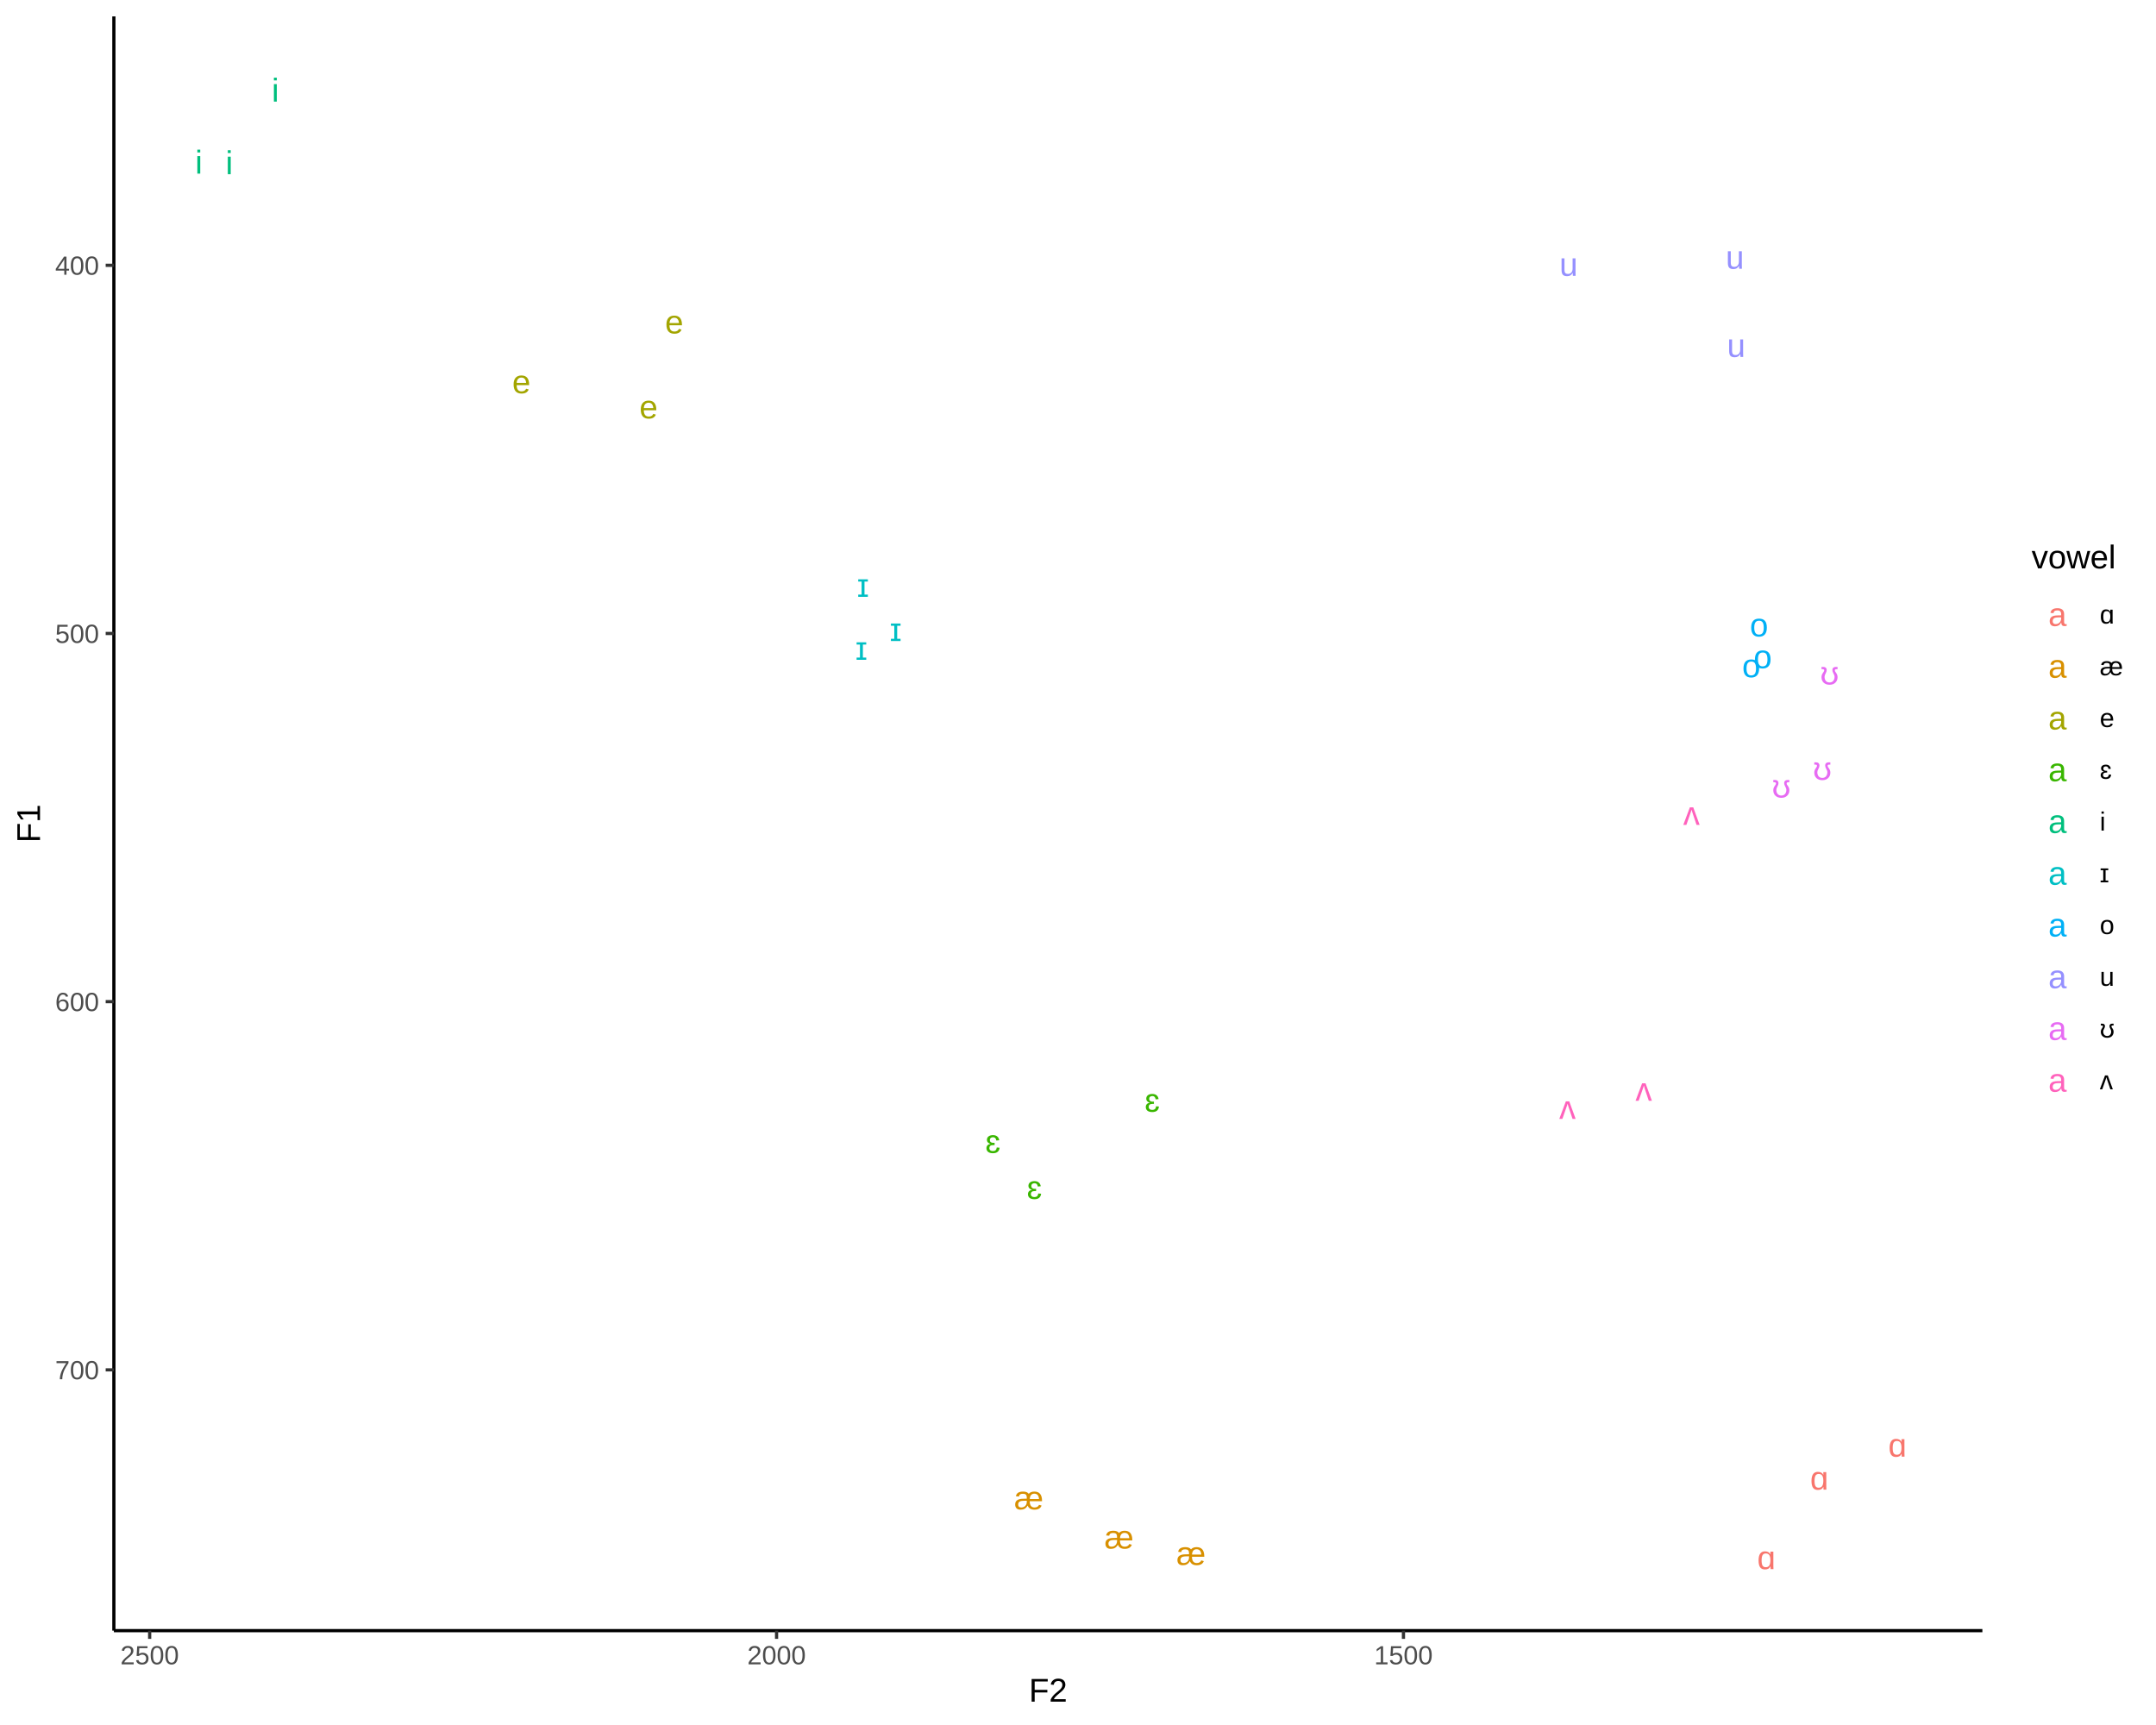
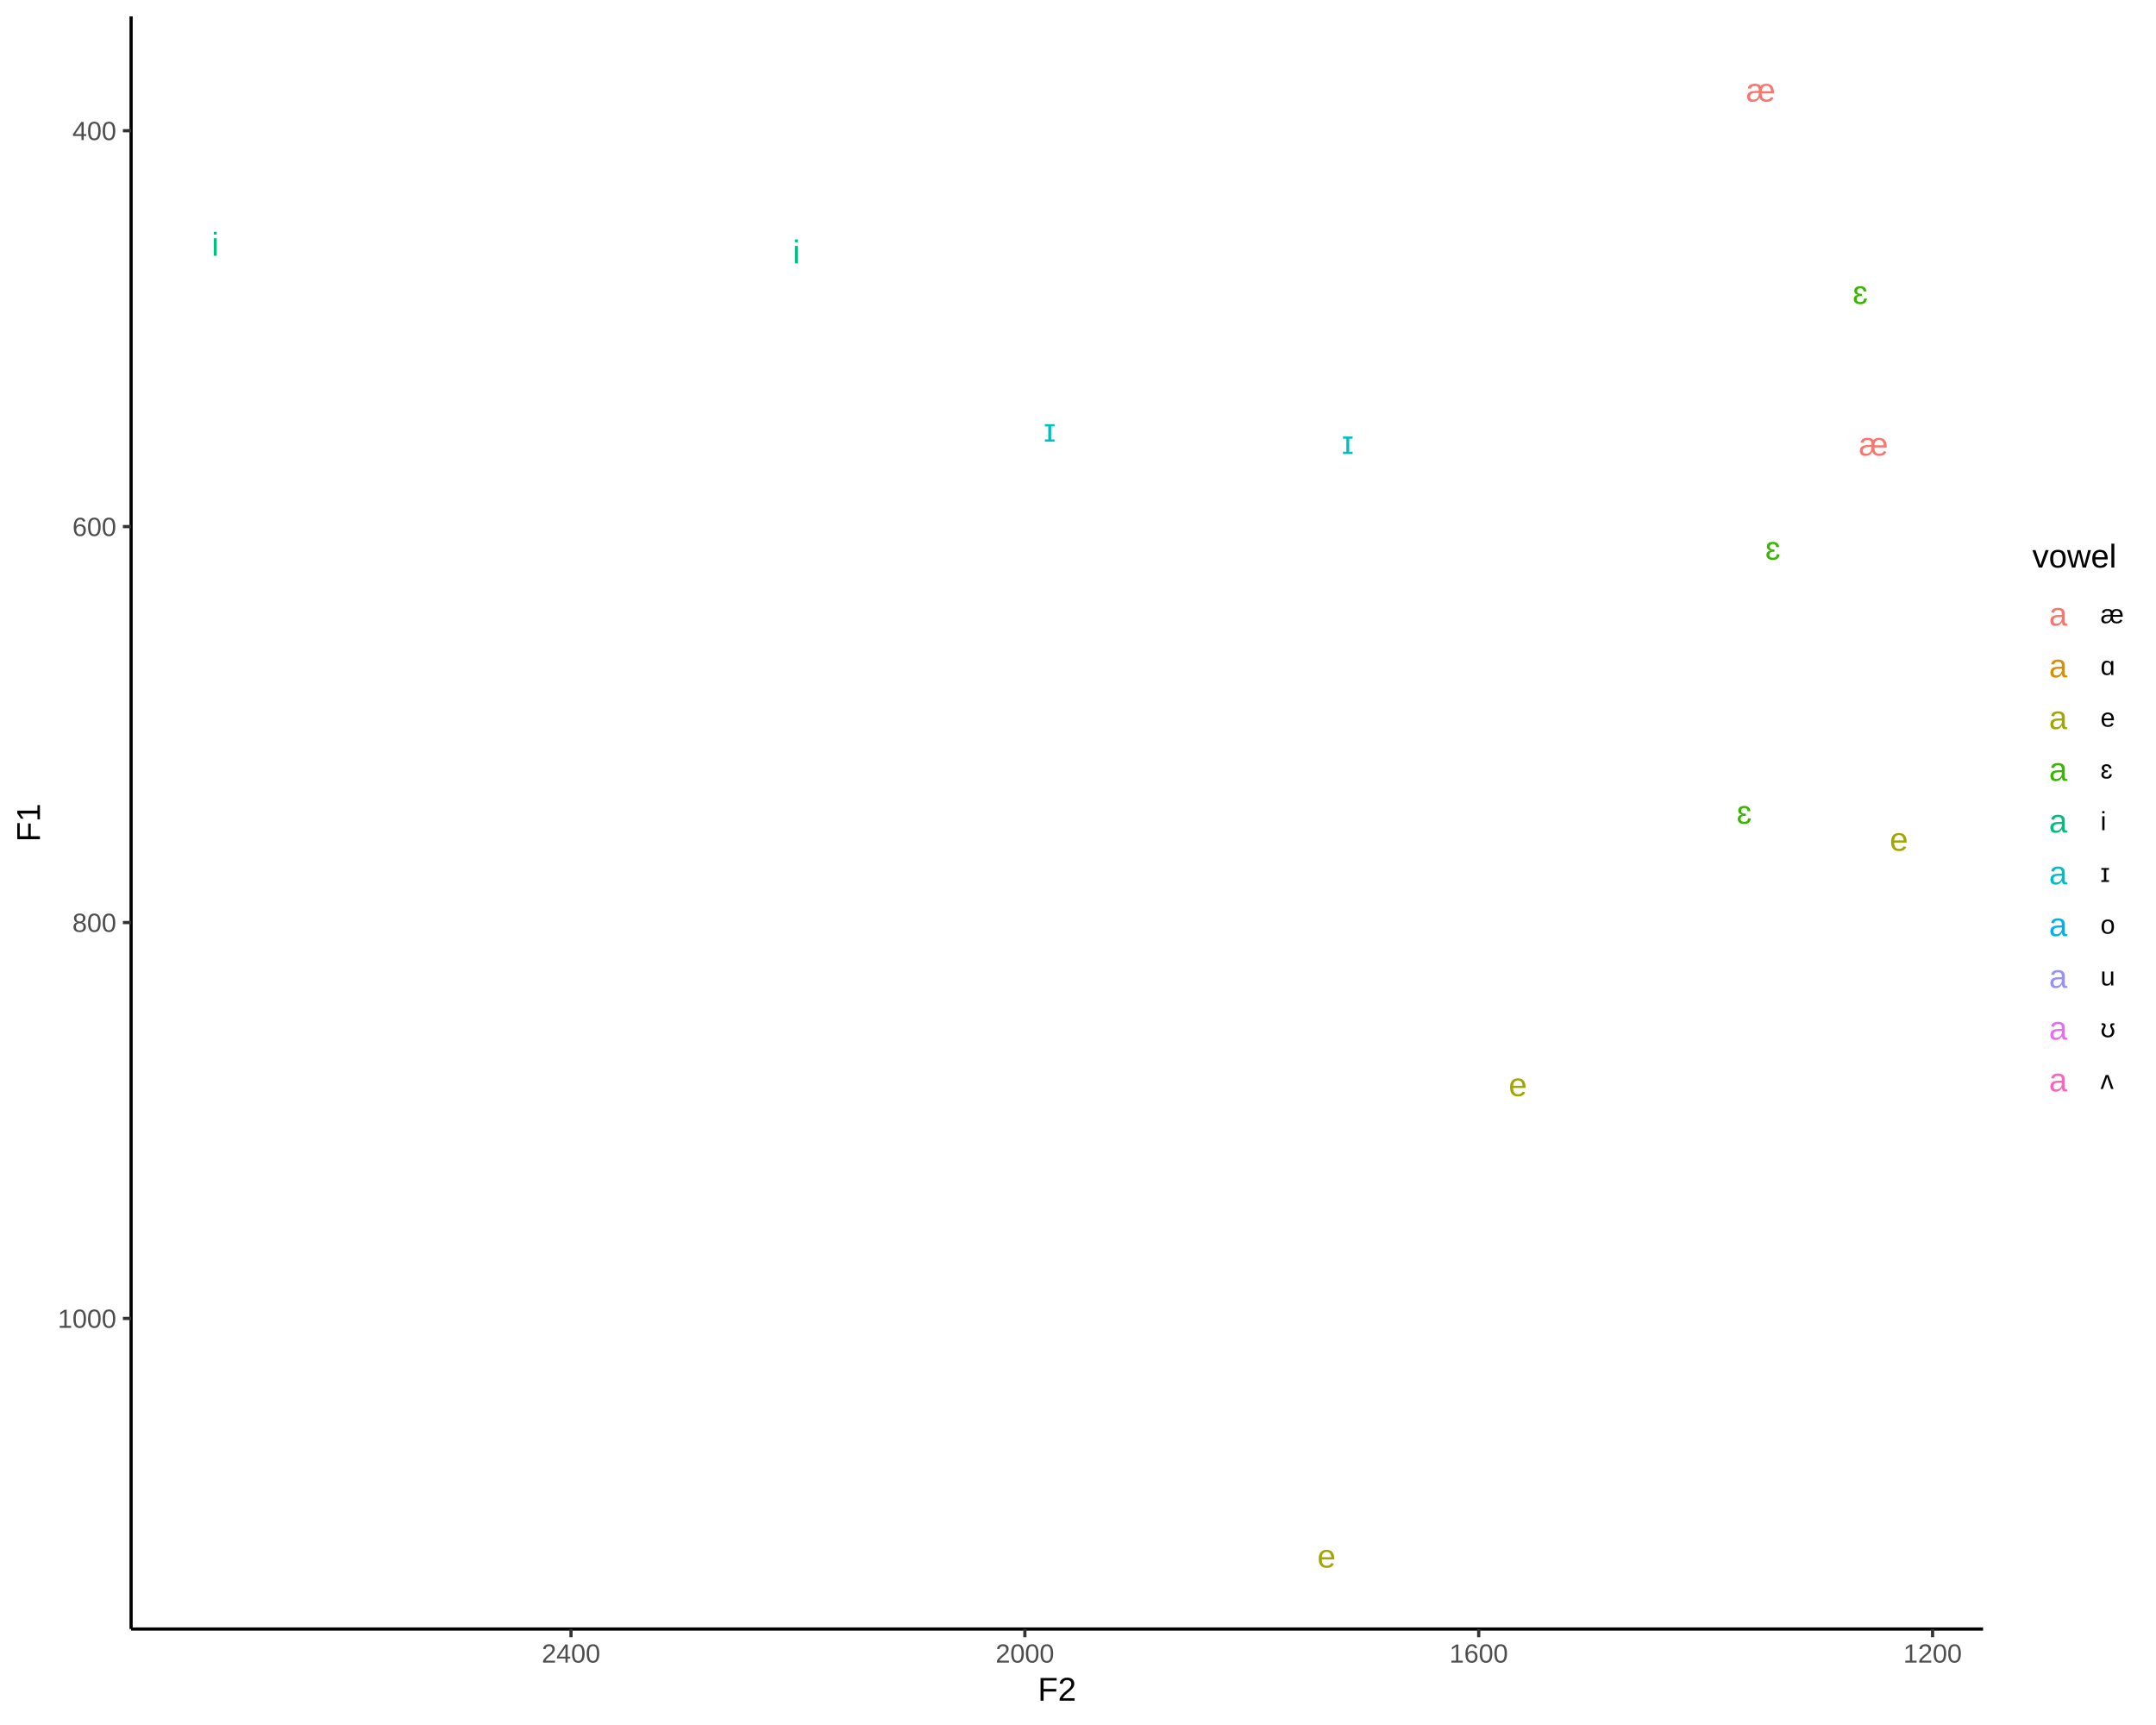
<svg xmlns="http://www.w3.org/2000/svg" class="svglite" width="720.00pt" height="576.00pt" viewBox="0 0 720.00 576.00">
  <defs>
    <style type="text/css">
    .svglite line, .svglite polyline, .svglite polygon, .svglite path, .svglite rect, .svglite circle {
      fill: none;
      stroke: #000000;
      stroke-linecap: round;
      stroke-linejoin: round;
      stroke-miterlimit: 10.00;
    }
    .svglite text {
      white-space: pre;
    }
  </style>
  </defs>
  <rect width="100%" height="100%" style="stroke: none; fill: #FFFFFF;" />
  <defs>
    <clipPath id="cpMC4wMHw3MjAuMDB8MC4wMHw1NzYuMDA=">
      <rect x="0.00" y="0.00" width="720.00" height="576.00" />
    </clipPath>
  </defs>
  <g clip-path="url(#cpMC4wMHw3MjAuMDB8MC4wMHw1NzYuMDA=)">
-     <rect x="0.00" y="0.00" width="720.00" height="576.00" style="stroke-width: 1.07; stroke: #FFFFFF; fill: #FFFFFF;" />
+     <rect x="0" y="0.00" width="720.00" height="576.00" style="stroke-width: 1.07; stroke: #FFFFFF; fill: #FFFFFF;" />
  </g>
  <defs>
-     <clipPath id="cpMzguMDN8NjYyLjAyfDUuNDh8NTQ0LjUw">
-       <rect x="38.03" y="5.48" width="623.98" height="539.02" />
+     <clipPath id="cpNDMuNzh8NjYyLjI1fDUuNDh8NTQzLjk2">
+       <rect x="43.78" y="5.48" width="618.47" height="538.48" />
    </clipPath>
  </defs>
-   <g clip-path="url(#cpMzguMDN8NjYyLjAyfDUuNDh8NTQ0LjUw)">
-     <rect x="38.03" y="5.48" width="623.98" height="539.02" style="stroke-width: 1.07; stroke: none; fill: #FFFFFF;" />
-     <text x="66.40" y="57.98" text-anchor="middle" style="font-size: 11.04px;fill: #00BF7D; font-family: &quot;Arial&quot;;" textLength="2.45px" lengthAdjust="spacingAndGlyphs">i</text>
-     <text x="76.57" y="58.17" text-anchor="middle" style="font-size: 11.04px;fill: #00BF7D; font-family: &quot;Arial&quot;;" textLength="2.45px" lengthAdjust="spacingAndGlyphs">i</text>
-     <text x="91.96" y="33.93" text-anchor="middle" style="font-size: 11.04px;fill: #00BF7D; font-family: &quot;Arial&quot;;" textLength="2.45px" lengthAdjust="spacingAndGlyphs">i</text>
-     <text x="288.21" y="199.29" text-anchor="middle" style="font-size: 11.04px;fill: #00BFC4; font-family: &quot;Arial&quot;;" textLength="3.92px" lengthAdjust="spacingAndGlyphs">ɪ</text>
-     <text x="299.13" y="214.05" text-anchor="middle" style="font-size: 11.04px;fill: #00BFC4; font-family: &quot;Arial&quot;;" textLength="3.92px" lengthAdjust="spacingAndGlyphs">ɪ</text>
-     <text x="287.67" y="220.32" text-anchor="middle" style="font-size: 11.04px;fill: #00BFC4; font-family: &quot;Arial&quot;;" textLength="3.92px" lengthAdjust="spacingAndGlyphs">ɪ</text>
-     <text x="225.16" y="111.33" text-anchor="middle" style="font-size: 11.04px;fill: #A3A500; font-family: &quot;Arial&quot;;" textLength="6.13px" lengthAdjust="spacingAndGlyphs">e</text>
-     <text x="216.59" y="139.71" text-anchor="middle" style="font-size: 11.04px;fill: #A3A500; font-family: &quot;Arial&quot;;" textLength="6.13px" lengthAdjust="spacingAndGlyphs">e</text>
-     <text x="174.12" y="131.31" text-anchor="middle" style="font-size: 11.04px;fill: #A3A500; font-family: &quot;Arial&quot;;" textLength="6.13px" lengthAdjust="spacingAndGlyphs">e</text>
-     <text x="345.43" y="400.33" text-anchor="middle" style="font-size: 11.04px;fill: #39B600; font-family: &quot;Arial&quot;;" textLength="5.05px" lengthAdjust="spacingAndGlyphs">ɛ</text>
-     <text x="331.57" y="384.97" text-anchor="middle" style="font-size: 11.04px;fill: #39B600; font-family: &quot;Arial&quot;;" textLength="5.05px" lengthAdjust="spacingAndGlyphs">ɛ</text>
-     <text x="384.78" y="371.22" text-anchor="middle" style="font-size: 11.04px;fill: #39B600; font-family: &quot;Arial&quot;;" textLength="5.05px" lengthAdjust="spacingAndGlyphs">ɛ</text>
-     <text x="343.57" y="503.99" text-anchor="middle" style="font-size: 11.04px;fill: #D89000; font-family: &quot;Arial&quot;;" textLength="9.81px" lengthAdjust="spacingAndGlyphs">æ</text>
-     <text x="373.71" y="517.08" text-anchor="middle" style="font-size: 11.04px;fill: #D89000; font-family: &quot;Arial&quot;;" textLength="9.81px" lengthAdjust="spacingAndGlyphs">æ</text>
-     <text x="397.75" y="522.55" text-anchor="middle" style="font-size: 11.04px;fill: #D89000; font-family: &quot;Arial&quot;;" textLength="9.81px" lengthAdjust="spacingAndGlyphs">æ</text>
-     <text x="633.65" y="486.40" text-anchor="middle" style="font-size: 11.04px;fill: #F8766D; font-family: &quot;Arial&quot;;" textLength="6.13px" lengthAdjust="spacingAndGlyphs">ɑ</text>
-     <text x="607.55" y="497.41" text-anchor="middle" style="font-size: 11.04px;fill: #F8766D; font-family: &quot;Arial&quot;;" textLength="6.13px" lengthAdjust="spacingAndGlyphs">ɑ</text>
-     <text x="589.88" y="523.95" text-anchor="middle" style="font-size: 11.04px;fill: #F8766D; font-family: &quot;Arial&quot;;" textLength="6.13px" lengthAdjust="spacingAndGlyphs">ɑ</text>
-     <text x="588.66" y="223.12" text-anchor="middle" style="font-size: 11.04px;fill: #00B0F6; font-family: &quot;Arial&quot;;" textLength="6.13px" lengthAdjust="spacingAndGlyphs">o</text>
-     <text x="584.84" y="226.14" text-anchor="middle" style="font-size: 11.04px;fill: #00B0F6; font-family: &quot;Arial&quot;;" textLength="6.13px" lengthAdjust="spacingAndGlyphs">o</text>
-     <text x="587.42" y="212.51" text-anchor="middle" style="font-size: 11.04px;fill: #00B0F6; font-family: &quot;Arial&quot;;" textLength="6.13px" lengthAdjust="spacingAndGlyphs">o</text>
-     <text x="564.87" y="275.44" text-anchor="middle" style="font-size: 11.04px;fill: #FF62BC; font-family: &quot;Arial&quot;;" textLength="5.52px" lengthAdjust="spacingAndGlyphs">ʌ</text>
-     <text x="523.46" y="373.61" text-anchor="middle" style="font-size: 11.04px;fill: #FF62BC; font-family: &quot;Arial&quot;;" textLength="5.52px" lengthAdjust="spacingAndGlyphs">ʌ</text>
-     <text x="548.93" y="367.56" text-anchor="middle" style="font-size: 11.04px;fill: #FF62BC; font-family: &quot;Arial&quot;;" textLength="5.52px" lengthAdjust="spacingAndGlyphs">ʌ</text>
-     <text x="594.88" y="266.30" text-anchor="middle" style="font-size: 11.04px;fill: #E76BF3; font-family: &quot;Arial&quot;;" textLength="6.27px" lengthAdjust="spacingAndGlyphs">ʊ</text>
-     <text x="608.57" y="260.41" text-anchor="middle" style="font-size: 11.04px;fill: #E76BF3; font-family: &quot;Arial&quot;;" textLength="6.27px" lengthAdjust="spacingAndGlyphs">ʊ</text>
-     <text x="610.98" y="228.54" text-anchor="middle" style="font-size: 11.04px;fill: #E76BF3; font-family: &quot;Arial&quot;;" textLength="6.27px" lengthAdjust="spacingAndGlyphs">ʊ</text>
-     <text x="523.84" y="92.11" text-anchor="middle" style="font-size: 11.04px;fill: #9590FF; font-family: &quot;Arial&quot;;" textLength="6.13px" lengthAdjust="spacingAndGlyphs">u</text>
-     <text x="579.81" y="119.19" text-anchor="middle" style="font-size: 11.04px;fill: #9590FF; font-family: &quot;Arial&quot;;" textLength="6.13px" lengthAdjust="spacingAndGlyphs">u</text>
-     <text x="579.38" y="89.74" text-anchor="middle" style="font-size: 11.04px;fill: #9590FF; font-family: &quot;Arial&quot;;" textLength="6.13px" lengthAdjust="spacingAndGlyphs">u</text>
+   <g clip-path="url(#cpNDMuNzh8NjYyLjI1fDUuNDh8NTQzLjk2)">
+     <rect x="43.78" y="5.48" width="618.47" height="538.48" style="stroke-width: 1.07; stroke: none; fill: #FFFFFF;" />
+     <text x="71.89" y="85.40" text-anchor="middle" style="font-size: 11.04px;fill: #00BF7D; font-family: &quot;Liberation Sans&quot;;" textLength="2.84px" lengthAdjust="spacingAndGlyphs">i</text>
+     <text x="265.96" y="87.95" text-anchor="middle" style="font-size: 11.04px;fill: #00BF7D; font-family: &quot;Liberation Sans&quot;;" textLength="2.84px" lengthAdjust="spacingAndGlyphs">i</text>
+     <text x="350.55" y="147.48" text-anchor="middle" style="font-size: 11.04px;fill: #00BFC4; font-family: &quot;Liberation Sans&quot;;" textLength="3.53px" lengthAdjust="spacingAndGlyphs">ɪ</text>
+     <text x="450.09" y="151.59" text-anchor="middle" style="font-size: 11.04px;fill: #00BFC4; font-family: &quot;Liberation Sans&quot;;" textLength="3.53px" lengthAdjust="spacingAndGlyphs">ɪ</text>
+     <text x="506.89" y="366.01" text-anchor="middle" style="font-size: 11.04px;fill: #A3A500; font-family: &quot;Liberation Sans&quot;;" textLength="6.22px" lengthAdjust="spacingAndGlyphs">e</text>
+     <text x="634.14" y="284.08" text-anchor="middle" style="font-size: 11.04px;fill: #A3A500; font-family: &quot;Liberation Sans&quot;;" textLength="6.22px" lengthAdjust="spacingAndGlyphs">e</text>
+     <text x="443.00" y="523.43" text-anchor="middle" style="font-size: 11.04px;fill: #A3A500; font-family: &quot;Liberation Sans&quot;;" textLength="6.22px" lengthAdjust="spacingAndGlyphs">e</text>
+     <text x="592.04" y="186.86" text-anchor="middle" style="font-size: 11.04px;fill: #39B600; font-family: &quot;Liberation Sans&quot;;" textLength="5.33px" lengthAdjust="spacingAndGlyphs">ɛ</text>
+     <text x="582.47" y="275.03" text-anchor="middle" style="font-size: 11.04px;fill: #39B600; font-family: &quot;Liberation Sans&quot;;" textLength="5.33px" lengthAdjust="spacingAndGlyphs">ɛ</text>
+     <text x="621.22" y="101.48" text-anchor="middle" style="font-size: 11.04px;fill: #39B600; font-family: &quot;Liberation Sans&quot;;" textLength="5.33px" lengthAdjust="spacingAndGlyphs">ɛ</text>
+     <text x="625.65" y="152.13" text-anchor="middle" style="font-size: 11.04px;fill: #F8766D; font-family: &quot;Liberation Sans&quot;;" textLength="9.53px" lengthAdjust="spacingAndGlyphs">æ</text>
+     <text x="588.00" y="33.90" text-anchor="middle" style="font-size: 11.04px;fill: #F8766D; font-family: &quot;Liberation Sans&quot;;" textLength="9.53px" lengthAdjust="spacingAndGlyphs">æ</text>
  </g>
  <g clip-path="url(#cpMC4wMHw3MjAuMDB8MC4wMHw1NzYuMDA=)">
-     <polyline points="38.03,544.50 38.03,5.48 " style="stroke-width: 1.07; stroke-linecap: butt;" />
-     <text x="33.10" y="91.74" text-anchor="end" style="font-size: 8.80px;fill: #4D4D4D; font-family: &quot;Arial&quot;;" textLength="14.69px" lengthAdjust="spacingAndGlyphs">400</text>
-     <text x="33.10" y="214.68" text-anchor="end" style="font-size: 8.80px;fill: #4D4D4D; font-family: &quot;Arial&quot;;" textLength="14.69px" lengthAdjust="spacingAndGlyphs">500</text>
-     <text x="33.10" y="337.62" text-anchor="end" style="font-size: 8.80px;fill: #4D4D4D; font-family: &quot;Arial&quot;;" textLength="14.69px" lengthAdjust="spacingAndGlyphs">600</text>
-     <text x="33.10" y="460.56" text-anchor="end" style="font-size: 8.80px;fill: #4D4D4D; font-family: &quot;Arial&quot;;" textLength="14.69px" lengthAdjust="spacingAndGlyphs">700</text>
-     <polyline points="35.29,88.59 38.03,88.59 " style="stroke-width: 1.07; stroke: #333333; stroke-linecap: butt;" />
-     <polyline points="35.29,211.53 38.03,211.53 " style="stroke-width: 1.07; stroke: #333333; stroke-linecap: butt;" />
-     <polyline points="35.29,334.47 38.03,334.47 " style="stroke-width: 1.07; stroke: #333333; stroke-linecap: butt;" />
-     <polyline points="35.29,457.41 38.03,457.41 " style="stroke-width: 1.07; stroke: #333333; stroke-linecap: butt;" />
-     <polyline points="38.03,544.50 662.02,544.50 " style="stroke-width: 1.07; stroke-linecap: butt;" />
-     <polyline points="468.69,547.24 468.69,544.50 " style="stroke-width: 1.07; stroke: #333333; stroke-linecap: butt;" />
-     <polyline points="259.34,547.24 259.34,544.50 " style="stroke-width: 1.07; stroke: #333333; stroke-linecap: butt;" />
-     <polyline points="49.98,547.24 49.98,544.50 " style="stroke-width: 1.07; stroke: #333333; stroke-linecap: butt;" />
-     <text x="468.69" y="555.74" text-anchor="middle" style="font-size: 8.80px;fill: #4D4D4D; font-family: &quot;Arial&quot;;" textLength="19.58px" lengthAdjust="spacingAndGlyphs">1500</text>
-     <text x="259.34" y="555.74" text-anchor="middle" style="font-size: 8.80px;fill: #4D4D4D; font-family: &quot;Arial&quot;;" textLength="19.58px" lengthAdjust="spacingAndGlyphs">2000</text>
-     <text x="49.98" y="555.74" text-anchor="middle" style="font-size: 8.80px;fill: #4D4D4D; font-family: &quot;Arial&quot;;" textLength="19.58px" lengthAdjust="spacingAndGlyphs">2500</text>
-     <text x="350.03" y="568.20" text-anchor="middle" style="font-size: 11.00px; font-family: &quot;Arial&quot;;" textLength="12.84px" lengthAdjust="spacingAndGlyphs">F2</text>
-     <text transform="translate(13.36,274.99) rotate(-90)" text-anchor="middle" style="font-size: 11.00px; font-family: &quot;Arial&quot;;" textLength="12.84px" lengthAdjust="spacingAndGlyphs">F1</text>
-     <rect x="672.98" y="175.27" width="41.54" height="199.43" style="stroke-width: 1.07; stroke: none; fill: #FFFFFF;" />
-     <text x="678.46" y="189.79" style="font-size: 11.00px; font-family: &quot;Arial&quot;;" textLength="28.12px" lengthAdjust="spacingAndGlyphs">vowel</text>
-     <text x="687.10" y="209.02" text-anchor="middle" style="font-size: 11.04px;fill: #F8766D; font-family: &quot;Arial&quot;;" textLength="6.13px" lengthAdjust="spacingAndGlyphs">a</text>
-     <text x="687.10" y="226.30" text-anchor="middle" style="font-size: 11.04px;fill: #D89000; font-family: &quot;Arial&quot;;" textLength="6.13px" lengthAdjust="spacingAndGlyphs">a</text>
-     <text x="687.10" y="243.58" text-anchor="middle" style="font-size: 11.04px;fill: #A3A500; font-family: &quot;Arial&quot;;" textLength="6.13px" lengthAdjust="spacingAndGlyphs">a</text>
-     <text x="687.10" y="260.86" text-anchor="middle" style="font-size: 11.04px;fill: #39B600; font-family: &quot;Arial&quot;;" textLength="6.13px" lengthAdjust="spacingAndGlyphs">a</text>
-     <text x="687.10" y="278.14" text-anchor="middle" style="font-size: 11.04px;fill: #00BF7D; font-family: &quot;Arial&quot;;" textLength="6.13px" lengthAdjust="spacingAndGlyphs">a</text>
-     <text x="687.10" y="295.42" text-anchor="middle" style="font-size: 11.04px;fill: #00BFC4; font-family: &quot;Arial&quot;;" textLength="6.13px" lengthAdjust="spacingAndGlyphs">a</text>
-     <text x="687.10" y="312.70" text-anchor="middle" style="font-size: 11.04px;fill: #00B0F6; font-family: &quot;Arial&quot;;" textLength="6.13px" lengthAdjust="spacingAndGlyphs">a</text>
-     <text x="687.10" y="329.98" text-anchor="middle" style="font-size: 11.04px;fill: #9590FF; font-family: &quot;Arial&quot;;" textLength="6.13px" lengthAdjust="spacingAndGlyphs">a</text>
-     <text x="687.10" y="347.26" text-anchor="middle" style="font-size: 11.04px;fill: #E76BF3; font-family: &quot;Arial&quot;;" textLength="6.13px" lengthAdjust="spacingAndGlyphs">a</text>
-     <text x="687.10" y="364.54" text-anchor="middle" style="font-size: 11.04px;fill: #FF62BC; font-family: &quot;Arial&quot;;" textLength="6.13px" lengthAdjust="spacingAndGlyphs">a</text>
-     <text x="701.21" y="208.22" style="font-size: 8.80px; font-family: &quot;Arial&quot;;" textLength="4.90px" lengthAdjust="spacingAndGlyphs">ɑ</text>
-     <text x="701.21" y="225.50" style="font-size: 8.80px; font-family: &quot;Arial&quot;;" textLength="7.83px" lengthAdjust="spacingAndGlyphs">æ</text>
-     <text x="701.21" y="242.78" style="font-size: 8.80px; font-family: &quot;Arial&quot;;" textLength="4.90px" lengthAdjust="spacingAndGlyphs">e</text>
-     <text x="701.21" y="260.06" style="font-size: 8.80px; font-family: &quot;Arial&quot;;" textLength="4.03px" lengthAdjust="spacingAndGlyphs">ɛ</text>
-     <text x="701.21" y="277.34" style="font-size: 8.80px; font-family: &quot;Arial&quot;;" textLength="1.95px" lengthAdjust="spacingAndGlyphs">i</text>
-     <text x="701.21" y="294.62" style="font-size: 8.80px; font-family: &quot;Arial&quot;;" textLength="3.13px" lengthAdjust="spacingAndGlyphs">ɪ</text>
-     <text x="701.21" y="311.90" style="font-size: 8.80px; font-family: &quot;Arial&quot;;" textLength="4.90px" lengthAdjust="spacingAndGlyphs">o</text>
-     <text x="701.21" y="329.18" style="font-size: 8.80px; font-family: &quot;Arial&quot;;" textLength="4.90px" lengthAdjust="spacingAndGlyphs">u</text>
-     <text x="701.21" y="346.46" style="font-size: 8.80px; font-family: &quot;Arial&quot;;" textLength="5.00px" lengthAdjust="spacingAndGlyphs">ʊ</text>
-     <text x="701.21" y="363.74" style="font-size: 8.80px; font-family: &quot;Arial&quot;;" textLength="4.40px" lengthAdjust="spacingAndGlyphs">ʌ</text>
+     <polyline points="43.78,543.96 43.78,5.48 " style="stroke-width: 1.07; stroke-linecap: butt;" />
+     <text x="38.85" y="46.78" text-anchor="end" style="font-size: 8.80px;fill: #4D4D4D; font-family: &quot;Liberation Sans&quot;;" textLength="15.10px" lengthAdjust="spacingAndGlyphs">400</text>
+     <text x="38.85" y="178.98" text-anchor="end" style="font-size: 8.80px;fill: #4D4D4D; font-family: &quot;Liberation Sans&quot;;" textLength="15.10px" lengthAdjust="spacingAndGlyphs">600</text>
+     <text x="38.85" y="311.18" text-anchor="end" style="font-size: 8.80px;fill: #4D4D4D; font-family: &quot;Liberation Sans&quot;;" textLength="15.10px" lengthAdjust="spacingAndGlyphs">800</text>
+     <text x="38.85" y="443.38" text-anchor="end" style="font-size: 8.80px;fill: #4D4D4D; font-family: &quot;Liberation Sans&quot;;" textLength="20.13px" lengthAdjust="spacingAndGlyphs">1000</text>
+     <polyline points="41.04,43.64 43.78,43.64 " style="stroke-width: 1.07; stroke: #333333; stroke-linecap: butt;" />
+     <polyline points="41.04,175.84 43.78,175.84 " style="stroke-width: 1.07; stroke: #333333; stroke-linecap: butt;" />
+     <polyline points="41.04,308.04 43.78,308.04 " style="stroke-width: 1.07; stroke: #333333; stroke-linecap: butt;" />
+     <polyline points="41.04,440.24 43.78,440.24 " style="stroke-width: 1.07; stroke: #333333; stroke-linecap: butt;" />
+     <polyline points="43.78,543.96 662.25,543.96 " style="stroke-width: 1.07; stroke-linecap: butt;" />
+     <polyline points="645.39,546.70 645.39,543.96 " style="stroke-width: 1.07; stroke: #333333; stroke-linecap: butt;" />
+     <polyline points="493.82,546.70 493.82,543.96 " style="stroke-width: 1.07; stroke: #333333; stroke-linecap: butt;" />
+     <polyline points="342.26,546.70 342.26,543.96 " style="stroke-width: 1.07; stroke: #333333; stroke-linecap: butt;" />
+     <polyline points="190.69,546.70 190.69,543.96 " style="stroke-width: 1.07; stroke: #333333; stroke-linecap: butt;" />
+     <text x="645.39" y="555.17" text-anchor="middle" style="font-size: 8.80px;fill: #4D4D4D; font-family: &quot;Liberation Sans&quot;;" textLength="20.13px" lengthAdjust="spacingAndGlyphs">1200</text>
+     <text x="493.82" y="555.17" text-anchor="middle" style="font-size: 8.80px;fill: #4D4D4D; font-family: &quot;Liberation Sans&quot;;" textLength="20.13px" lengthAdjust="spacingAndGlyphs">1600</text>
+     <text x="342.26" y="555.17" text-anchor="middle" style="font-size: 8.80px;fill: #4D4D4D; font-family: &quot;Liberation Sans&quot;;" textLength="20.13px" lengthAdjust="spacingAndGlyphs">2000</text>
+     <text x="190.69" y="555.17" text-anchor="middle" style="font-size: 8.80px;fill: #4D4D4D; font-family: &quot;Liberation Sans&quot;;" textLength="20.13px" lengthAdjust="spacingAndGlyphs">2400</text>
+     <text x="353.01" y="567.88" text-anchor="middle" style="font-size: 11.00px; font-family: &quot;Liberation Sans&quot;;" textLength="12.00px" lengthAdjust="spacingAndGlyphs">F2</text>
+     <text transform="translate(13.33,274.72) rotate(-90)" text-anchor="middle" style="font-size: 11.00px; font-family: &quot;Liberation Sans&quot;;" textLength="12.00px" lengthAdjust="spacingAndGlyphs">F1</text>
+     <rect x="673.21" y="174.85" width="41.31" height="199.74" style="stroke-width: 1.07; stroke: none; fill: #FFFFFF;" />
+     <text x="678.69" y="189.51" style="font-size: 11.00px; font-family: &quot;Liberation Sans&quot;;" textLength="29.94px" lengthAdjust="spacingAndGlyphs">vowel</text>
+     <text x="687.33" y="208.89" text-anchor="middle" style="font-size: 11.04px;fill: #F8766D; font-family: &quot;Liberation Sans&quot;;" textLength="6.18px" lengthAdjust="spacingAndGlyphs">a</text>
+     <text x="687.33" y="226.17" text-anchor="middle" style="font-size: 11.04px;fill: #D89000; font-family: &quot;Liberation Sans&quot;;" textLength="6.18px" lengthAdjust="spacingAndGlyphs">a</text>
+     <text x="687.33" y="243.45" text-anchor="middle" style="font-size: 11.04px;fill: #A3A500; font-family: &quot;Liberation Sans&quot;;" textLength="6.18px" lengthAdjust="spacingAndGlyphs">a</text>
+     <text x="687.33" y="260.73" text-anchor="middle" style="font-size: 11.04px;fill: #39B600; font-family: &quot;Liberation Sans&quot;;" textLength="6.18px" lengthAdjust="spacingAndGlyphs">a</text>
+     <text x="687.33" y="278.01" text-anchor="middle" style="font-size: 11.04px;fill: #00BF7D; font-family: &quot;Liberation Sans&quot;;" textLength="6.18px" lengthAdjust="spacingAndGlyphs">a</text>
+     <text x="687.33" y="295.29" text-anchor="middle" style="font-size: 11.04px;fill: #00BFC4; font-family: &quot;Liberation Sans&quot;;" textLength="6.18px" lengthAdjust="spacingAndGlyphs">a</text>
+     <text x="687.33" y="312.57" text-anchor="middle" style="font-size: 11.04px;fill: #00B0F6; font-family: &quot;Liberation Sans&quot;;" textLength="6.18px" lengthAdjust="spacingAndGlyphs">a</text>
+     <text x="687.33" y="329.85" text-anchor="middle" style="font-size: 11.04px;fill: #9590FF; font-family: &quot;Liberation Sans&quot;;" textLength="6.18px" lengthAdjust="spacingAndGlyphs">a</text>
+     <text x="687.33" y="347.13" text-anchor="middle" style="font-size: 11.04px;fill: #E76BF3; font-family: &quot;Liberation Sans&quot;;" textLength="6.18px" lengthAdjust="spacingAndGlyphs">a</text>
+     <text x="687.33" y="364.41" text-anchor="middle" style="font-size: 11.04px;fill: #FF62BC; font-family: &quot;Liberation Sans&quot;;" textLength="6.18px" lengthAdjust="spacingAndGlyphs">a</text>
+     <text x="701.45" y="208.09" style="font-size: 8.80px; font-family: &quot;Liberation Sans&quot;;" textLength="7.60px" lengthAdjust="spacingAndGlyphs">æ</text>
+     <text x="701.45" y="225.37" style="font-size: 8.80px; font-family: &quot;Liberation Sans&quot;;" textLength="5.41px" lengthAdjust="spacingAndGlyphs">ɑ</text>
+     <text x="701.45" y="242.65" style="font-size: 8.80px; font-family: &quot;Liberation Sans&quot;;" textLength="4.95px" lengthAdjust="spacingAndGlyphs">e</text>
+     <text x="701.45" y="259.93" style="font-size: 8.80px; font-family: &quot;Liberation Sans&quot;;" textLength="4.25px" lengthAdjust="spacingAndGlyphs">ɛ</text>
+     <text x="701.45" y="277.21" style="font-size: 8.80px; font-family: &quot;Liberation Sans&quot;;" textLength="2.27px" lengthAdjust="spacingAndGlyphs">i</text>
+     <text x="701.45" y="294.49" style="font-size: 8.80px; font-family: &quot;Liberation Sans&quot;;" textLength="2.82px" lengthAdjust="spacingAndGlyphs">ɪ</text>
+     <text x="701.45" y="311.77" style="font-size: 8.80px; font-family: &quot;Liberation Sans&quot;;" textLength="5.32px" lengthAdjust="spacingAndGlyphs">o</text>
+     <text x="701.45" y="329.05" style="font-size: 8.80px; font-family: &quot;Liberation Sans&quot;;" textLength="5.44px" lengthAdjust="spacingAndGlyphs">u</text>
+     <text x="701.45" y="346.33" style="font-size: 8.80px; font-family: &quot;Liberation Sans&quot;;" textLength="5.33px" lengthAdjust="spacingAndGlyphs">ʊ</text>
+     <text x="701.45" y="363.61" style="font-size: 8.80px; font-family: &quot;Liberation Sans&quot;;" textLength="4.47px" lengthAdjust="spacingAndGlyphs">ʌ</text>
  </g>
</svg>
